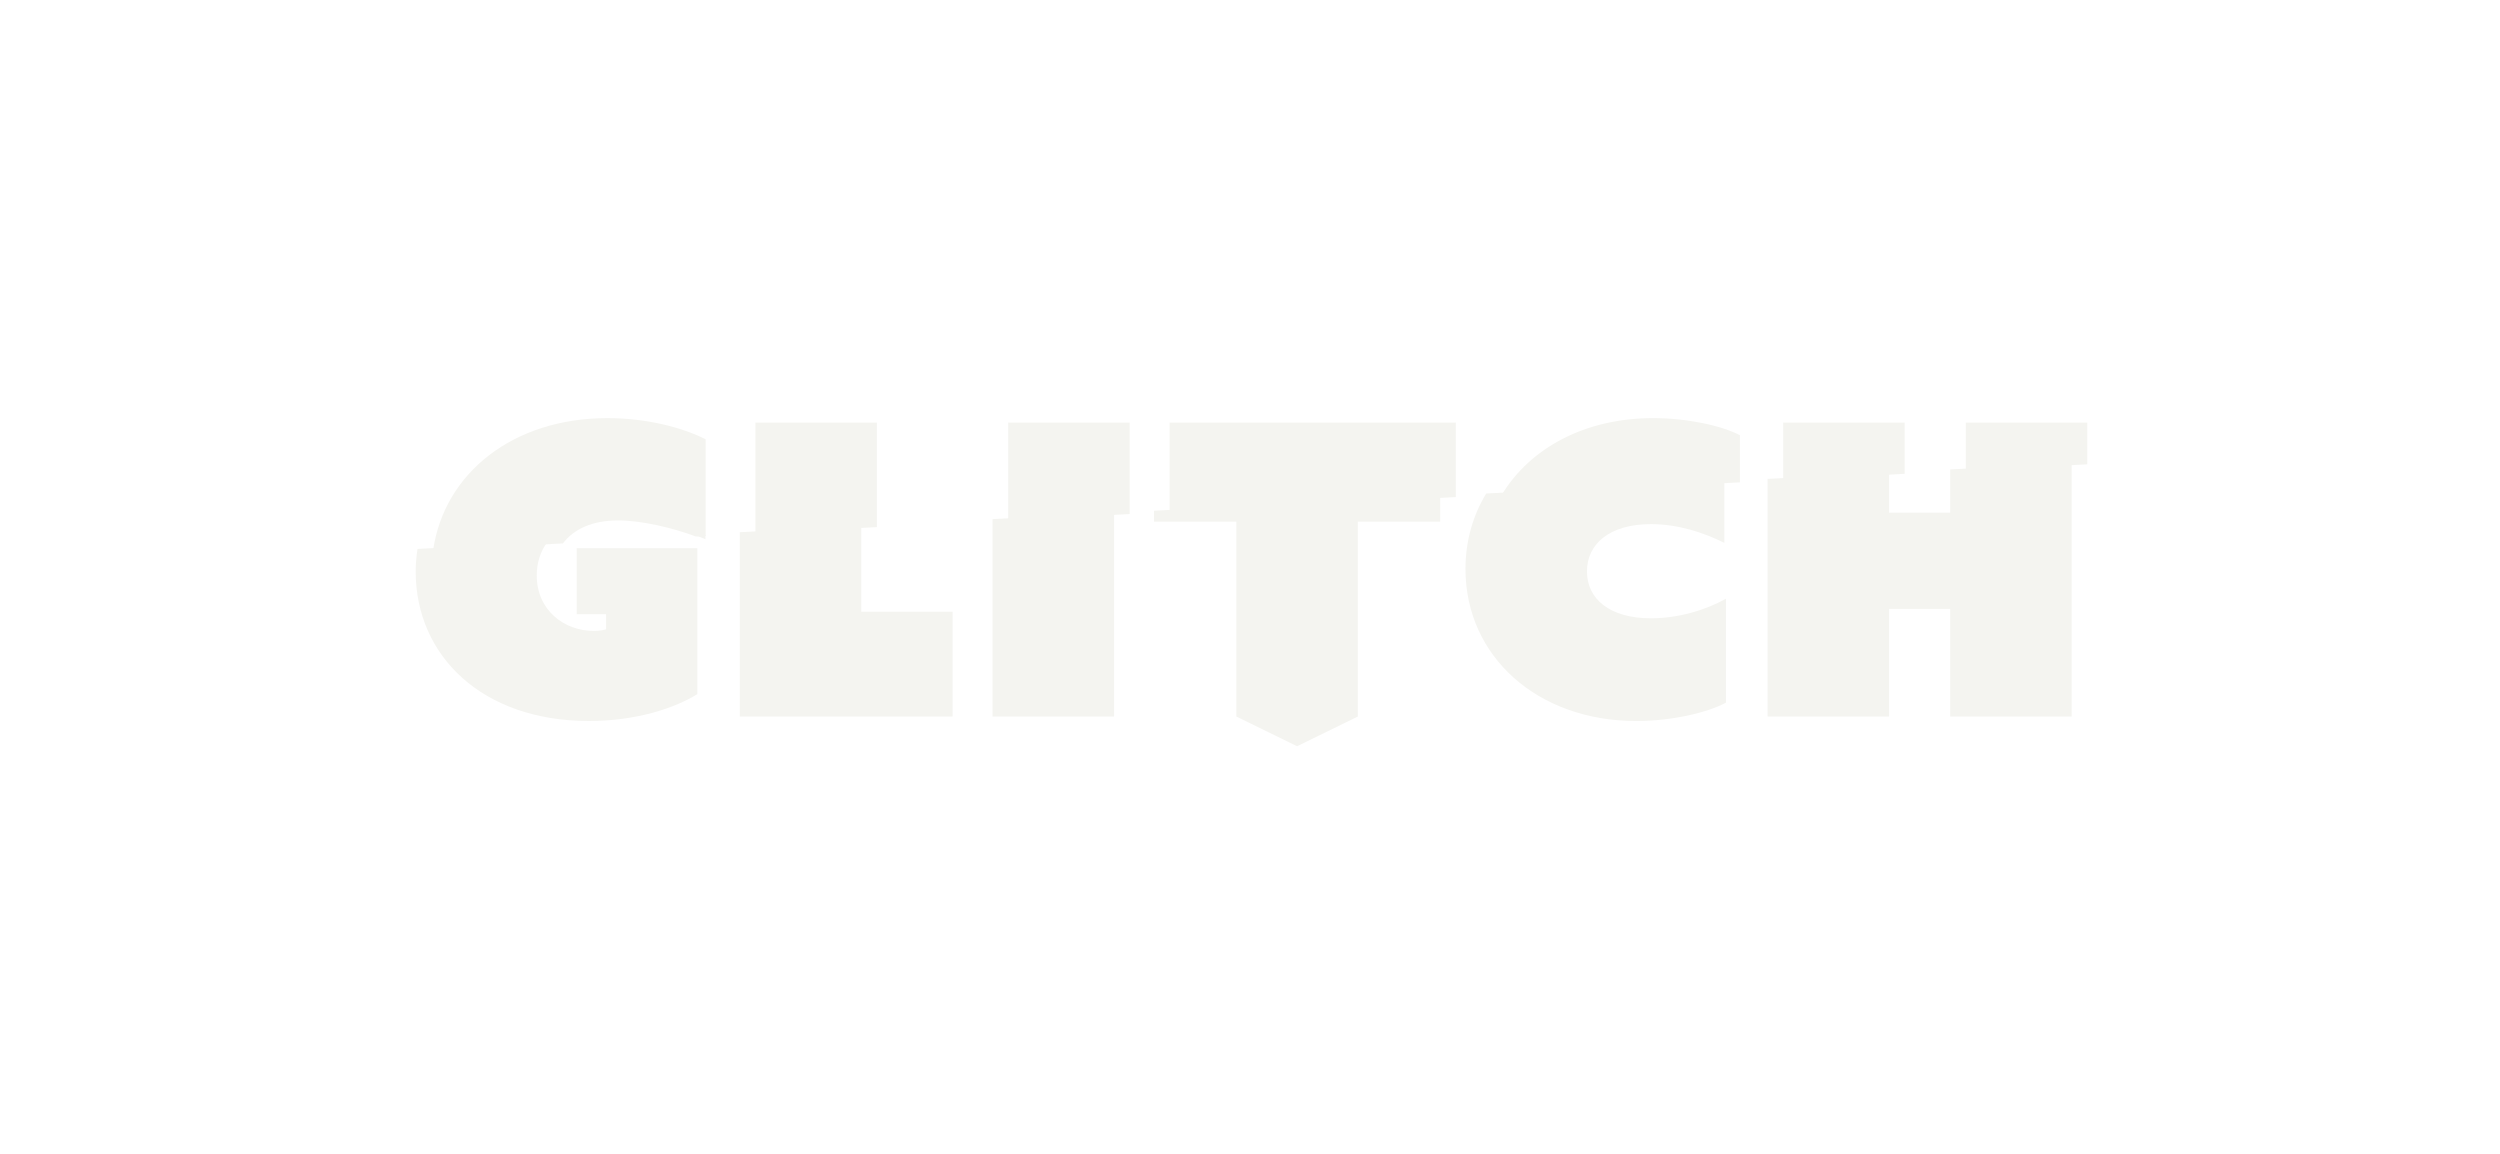
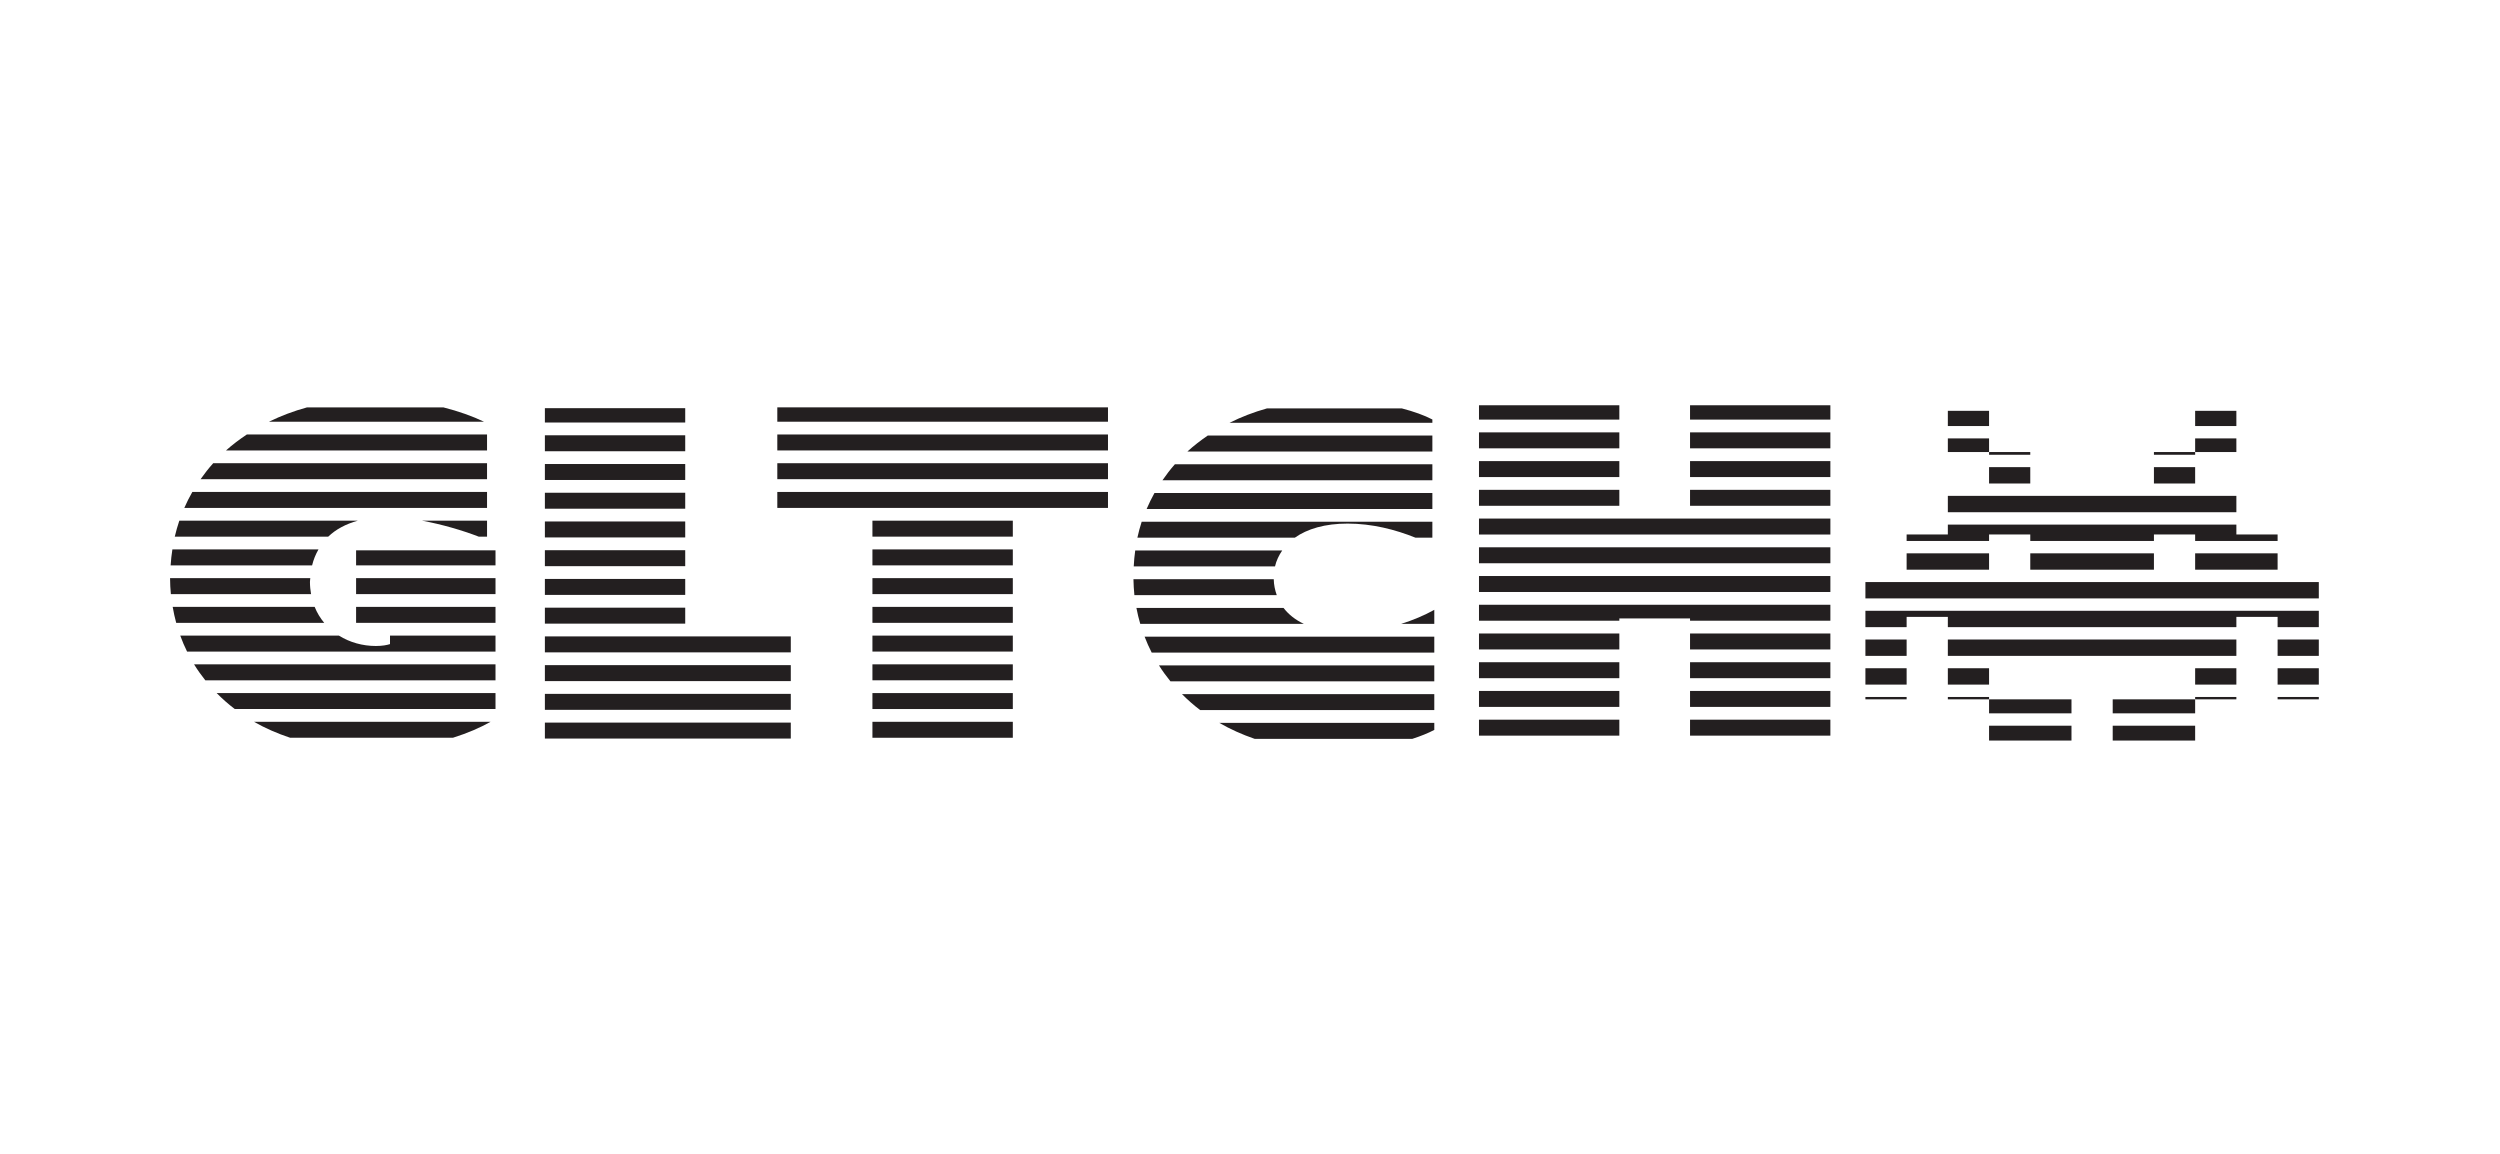
<svg xmlns="http://www.w3.org/2000/svg" version="1.1" id="Layer_1" x="0px" y="0px" width="325px" height="150px" viewBox="0 0 325 150" enable-background="new 0 0 325 150" xml:space="preserve">
  <g>
-     <path fill="#F4F4F0" d="M80.342,67.656c3.093,0,7.11,0.966,10.125,2.09l1.268-0.066V57.11c-3.021-1.537-7.684-2.755-12.771-2.755   c-12.246,0-21.195,7.127-22.658,17.164l16.875-0.875C74.556,68.817,76.953,67.656,80.342,67.656z" />
-     <path fill="#F4F4F0" d="M91.704,70.096v-0.572l-1.268,0.066C90.882,69.756,91.308,69.925,91.704,70.096z" />
-     <path fill="#F4F4F0" d="M74.972,79.848h3.815v1.959c-0.318,0.105-0.848,0.213-1.59,0.213c-3.869,0-7.419-2.703-7.419-7.208   c0-1.64,0.466-3.125,1.371-4.326l-16.875,0.875c-0.139,0.952-0.235,1.92-0.235,2.921c0,11.022,8.691,19.448,22.522,19.448   c6.306,0,11.288-1.748,14.096-3.498v-18.97H74.972V79.848z" />
-     <polygon fill="#F4F4F0" points="113.997,54.938 98.205,54.938 98.205,69.344 113.997,68.525  " />
-     <polygon fill="#F4F4F0" points="111.966,68.369 96.174,69.188 96.174,93.148 123.837,93.148 123.837,79.529 111.966,79.529  " />
-     <polygon fill="#F4F4F0" points="146.857,54.938 131.064,54.938 131.064,67.64 146.857,66.821  " />
-     <polygon fill="#F4F4F0" points="129.033,67.484 129.033,93.148 144.826,93.148 144.826,66.665  " />
-     <polygon fill="#F4F4F0" points="189.254,54.938 152.05,54.938 152.05,66.551 189.254,64.621  " />
-     <polygon fill="#F4F4F0" points="150.02,66.395 150.02,67.817 160.725,67.817 160.725,93.148 168.621,97.01 176.518,93.148    176.518,67.817 187.223,67.817 187.223,64.465  " />
-     <path fill="#F4F4F0" d="M226.193,56.58c-2.438-1.272-6.941-2.226-11.287-2.226c-8.861,0-16.002,3.9-19.67,9.957l30.957-1.606V56.58   z" />
-     <path fill="#F4F4F0" d="M206.305,74.283c0-3.551,2.914-6.147,8.32-6.147c3.549,0,6.889,1.113,9.539,2.438v-8.025l-30.957,1.606   c-1.729,2.853-2.695,6.179-2.695,9.81c0,11.395,9.381,19.768,22.205,19.768c4.557,0,9.168-1.061,11.658-2.385V77.833   c-2.648,1.483-6.199,2.545-9.75,2.545C209.219,80.377,206.305,77.833,206.305,74.283z" />
-     <polygon fill="#F4F4F0" points="247.607,54.938 231.814,54.938 231.814,62.413 247.607,61.594  " />
-     <polygon fill="#F4F4F0" points="271.348,54.938 255.557,54.938 255.557,61.181 271.348,60.362  " />
-     <polygon fill="#F4F4F0" points="253.525,61.025 253.525,66.651 245.576,66.651 245.576,61.438 229.785,62.257 229.785,93.148    245.576,93.148 245.576,79.159 253.525,79.159 253.525,93.148 269.316,93.148 269.316,60.206  " />
+     <path fill="#231F20" d="M63.315,58.559v-2.075H32.088c-0.959,0.64-1.871,1.323-2.707,2.075H63.315z" />
+     <path fill="#231F20" d="M62.917,54.823c-1.483-0.713-3.273-1.355-5.28-1.864H39.915c-1.754,0.479-3.404,1.107-4.948,1.864H62.917z" />
+     <path fill="#231F20" d="M54.863,67.688c2.584,0.477,5.218,1.245,7.37,2.075h1.083v-2.075H54.863z" />
+     <path fill="#231F20" d="M63.315,62.293v-2.075H27.717c-0.593,0.658-1.135,1.355-1.641,2.075H63.315z" />
+     <rect x="46.292" y="75.158" fill="#231F20" width="18.124" height="2.076" />
+     <rect x="46.292" y="78.895" fill="#231F20" width="18.124" height="2.075" />
+     <rect x="46.292" y="71.543" fill="#231F20" width="18.124" height="1.955" />
+     <path fill="#231F20" d="M63.315,66.028v-2.075H25.004c-0.386,0.671-0.733,1.363-1.044,2.075H63.315z" />
+     <path fill="#231F20" d="M64.416,92.174V90.1H28.165c0.728,0.739,1.511,1.433,2.357,2.074H64.416z" />
+     <path fill="#231F20" d="M64.416,84.704v-2.075H50.7v1.103c-0.365,0.12-0.982,0.247-1.84,0.247c-1.728,0-3.399-0.474-4.802-1.35   H23.433c0.258,0.71,0.553,1.404,0.885,2.075H64.416z" />
+     <path fill="#231F20" d="M64.416,88.439v-2.075H25.228c0.441,0.72,0.932,1.41,1.462,2.075H64.416z" />
+     <path fill="#231F20" d="M33.021,93.834c1.439,0.824,3.016,1.515,4.701,2.075h21.156c1.936-0.609,3.583-1.329,4.896-2.075H33.021z" />
+     <path fill="#231F20" d="M42.67,69.763c0.979-0.94,2.274-1.64,3.845-2.075H23.311c-0.23,0.678-0.423,1.37-0.59,2.075H42.67z" />
+     <path fill="#231F20" d="M42.148,80.97c-0.509-0.61-0.931-1.301-1.242-2.075H22.449c0.12,0.706,0.272,1.397,0.457,2.075H42.148z" />
+     <path fill="#231F20" d="M40.573,73.499c0.178-0.741,0.46-1.433,0.83-2.075H22.41c-0.107,0.681-0.184,1.372-0.229,2.075H40.573z" />
+     <path fill="#231F20" d="M40.437,77.234c-0.087-0.506-0.143-1.032-0.143-1.586c0-0.169,0.036-0.325,0.044-0.49H22.108   c0.003,0.702,0.039,1.396,0.104,2.076H40.437z" />
+   </g>
+   <g>
+     <rect x="70.835" y="64.057" fill="#231F20" width="18.244" height="2.075" />
+     <rect x="70.835" y="71.527" fill="#231F20" width="18.244" height="2.075" />
+     <rect x="70.835" y="67.792" fill="#231F20" width="18.244" height="2.075" />
+     <rect x="70.835" y="60.322" fill="#231F20" width="18.244" height="2.075" />
+     <rect x="70.835" y="53.063" fill="#231F20" width="18.244" height="1.864" />
+     <rect x="70.835" y="56.587" fill="#231F20" width="18.244" height="2.075" />
+     <rect x="70.835" y="82.733" fill="#231F20" width="31.968" height="2.074" />
+     <rect x="70.835" y="93.938" fill="#231F20" width="31.968" height="2.074" />
+     <rect x="70.835" y="75.262" fill="#231F20" width="18.244" height="2.076" />
+     <rect x="70.835" y="90.203" fill="#231F20" width="31.968" height="2.075" />
+     <rect x="70.835" y="86.468" fill="#231F20" width="31.968" height="2.075" />
+     <rect x="70.835" y="78.998" fill="#231F20" width="18.244" height="2.075" />
+   </g>
+   <g>
+     <path fill="#231F20" d="M186.208,66.166v-2.075H150.08c-0.374,0.671-0.713,1.363-1.017,2.075H186.208z" />
+     <path fill="#231F20" d="M165.75,73.636c0.173-0.755,0.507-1.441,0.938-2.075h-19.109c-0.098,0.681-0.159,1.373-0.194,2.075H165.75z   " />
+     <path fill="#231F20" d="M168.326,69.901c1.614-1.145,3.903-1.835,6.863-1.835c3.174,0,6.199,0.775,8.828,1.835h2.19v-2.075h-37.789   c-0.221,0.676-0.402,1.37-0.56,2.075H168.326z" />
+     <path fill="#231F20" d="M186.208,54.961v-0.428c-1.036-0.542-2.402-1.033-3.96-1.438h-17.549c-1.722,0.48-3.341,1.109-4.855,1.866   H186.208z" />
+     <path fill="#231F20" d="M186.458,81.105v-1.829c-1.279,0.717-2.748,1.34-4.317,1.829H186.458z" />
+     <path fill="#231F20" d="M186.208,58.696v-2.075h-29.199c-0.938,0.639-1.825,1.326-2.644,2.075H186.208z" />
+     <path fill="#231F20" d="M186.208,62.431v-2.075h-33.474c-0.584,0.658-1.116,1.354-1.611,2.075H186.208z" />
+     <path fill="#231F20" d="M165.979,77.37c-0.229-0.648-0.379-1.336-0.392-2.074h-18.239c0.017,0.7,0.049,1.396,0.123,2.074H165.979z" />
+     <path fill="#231F20" d="M186.458,92.311v-2.075h-32.802c0.737,0.739,1.522,1.437,2.367,2.075H186.458z" />
+     <path fill="#231F20" d="M186.458,93.971h-27.953c1.427,0.823,2.967,1.518,4.598,2.078h20.504c1.094-0.354,2.068-0.746,2.852-1.161   V93.971z" />
+     <path fill="#231F20" d="M186.458,88.575V86.5h-35.794c0.455,0.724,0.958,1.414,1.496,2.075H186.458z" />
+     <path fill="#231F20" d="M186.458,84.841v-2.075h-37.66c0.272,0.713,0.58,1.403,0.924,2.075H186.458z" />
+     <path fill="#231F20" d="M169.503,81.105c-1.12-0.528-1.999-1.235-2.645-2.075h-19.124c0.133,0.707,0.302,1.397,0.499,2.075H169.503   z" />
+   </g>
+   <g>
+     <rect x="219.705" y="56.208" fill="#231F20" width="18.244" height="2.075" />
+     <rect x="219.705" y="52.684" fill="#231F20" width="18.244" height="1.864" />
+     <rect x="219.705" y="59.943" fill="#231F20" width="18.244" height="2.075" />
+     <rect x="192.268" y="56.208" fill="#231F20" width="18.246" height="2.075" />
+     <rect x="192.268" y="52.684" fill="#231F20" width="18.246" height="1.864" />
+     <rect x="219.705" y="89.823" fill="#231F20" width="18.244" height="2.075" />
+     <rect x="219.705" y="86.089" fill="#231F20" width="18.244" height="2.075" />
+     <rect x="192.268" y="59.943" fill="#231F20" width="18.246" height="2.075" />
+     <rect x="219.705" y="82.354" fill="#231F20" width="18.244" height="2.075" />
+     <rect x="219.705" y="63.678" fill="#231F20" width="18.244" height="2.075" />
+     <rect x="192.268" y="86.089" fill="#231F20" width="18.246" height="2.075" />
+     <rect x="192.268" y="82.354" fill="#231F20" width="18.246" height="2.075" />
+     <rect x="192.268" y="89.823" fill="#231F20" width="18.246" height="2.075" />
+     <rect x="192.268" y="93.559" fill="#231F20" width="18.246" height="2.075" />
+     <rect x="219.705" y="93.559" fill="#231F20" width="18.244" height="2.075" />
+     <rect x="192.268" y="71.148" fill="#231F20" width="45.682" height="2.075" />
+     <polygon fill="#231F20" points="210.514,80.693 210.514,80.396 219.705,80.396 219.705,80.693 237.949,80.693 237.949,78.619    192.268,78.619 192.268,80.693  " />
+     <rect x="192.268" y="67.413" fill="#231F20" width="45.682" height="2.075" />
+     <rect x="192.268" y="63.678" fill="#231F20" width="18.246" height="2.075" />
+     <rect x="192.268" y="74.883" fill="#231F20" width="45.682" height="2.076" />
+   </g>
+   <g>
+     <g>
+       <rect x="101.05" y="63.954" fill="#231F20" width="42.988" height="2.075" />
+       <rect x="101.05" y="60.218" fill="#231F20" width="42.988" height="2.075" />
+       <rect x="113.416" y="67.688" fill="#231F20" width="18.25" height="2.075" />
+       <rect x="101.05" y="56.483" fill="#231F20" width="42.988" height="2.075" />
+       <rect x="113.416" y="71.423" fill="#231F20" width="18.25" height="2.075" />
+       <rect x="101.05" y="52.956" fill="#231F20" width="42.988" height="1.867" />
+       <rect x="113.416" y="86.364" fill="#231F20" width="18.25" height="2.075" />
+       <rect x="113.416" y="90.1" fill="#231F20" width="18.25" height="2.074" />
+       <rect x="113.416" y="82.629" fill="#231F20" width="18.25" height="2.075" />
+       <rect x="113.416" y="75.158" fill="#231F20" width="18.25" height="2.076" />
+       <rect x="113.416" y="78.895" fill="#231F20" width="18.25" height="2.075" />
+     </g>
+     <rect x="113.416" y="93.834" fill="#231F20" width="18.25" height="2.075" />
+   </g>
+   <g>
+     <rect x="263.936" y="71.933" fill="#231F20" width="16.075" height="2.127" />
+     <rect x="253.219" y="56.993" fill="#231F20" width="5.359" height="1.772" />
+     <rect x="285.369" y="71.933" fill="#231F20" width="10.719" height="2.127" />
+     <rect x="258.578" y="58.765" fill="#231F20" width="5.357" height="0.355" />
+     <rect x="280.011" y="58.765" fill="#231F20" width="5.358" height="0.355" />
+     <rect x="296.088" y="83.137" fill="#231F20" width="5.357" height="2.127" />
+     <rect x="285.369" y="56.993" fill="#231F20" width="5.359" height="1.772" />
+     <rect x="280.011" y="60.728" fill="#231F20" width="5.358" height="2.127" />
+     <rect x="296.088" y="86.871" fill="#231F20" width="5.357" height="2.127" />
+     <rect x="258.578" y="90.914" fill="#231F20" width="10.715" height="1.82" />
+     <rect x="296.088" y="90.607" fill="#231F20" width="5.357" height="0.307" />
+     <rect x="253.219" y="90.607" fill="#231F20" width="5.359" height="0.307" />
+     <rect x="253.219" y="83.137" fill="#231F20" width="37.51" height="2.127" />
+     <rect x="285.369" y="86.871" fill="#231F20" width="5.359" height="2.127" />
+     <rect x="253.219" y="86.871" fill="#231F20" width="5.359" height="2.127" />
+     <polygon fill="#231F20" points="247.861,69.481 247.861,70.325 258.578,70.325 258.578,69.481 263.936,69.481 263.936,70.325    280.011,70.325 280.011,69.481 285.369,69.481 285.369,70.325 296.088,70.325 296.088,69.481 290.729,69.481 290.729,68.198    253.219,68.198 253.219,69.481  " />
+     <rect x="274.652" y="94.342" fill="#231F20" width="10.717" height="1.93" />
+     <rect x="258.578" y="60.728" fill="#231F20" width="5.357" height="2.127" />
+     <rect x="274.652" y="90.914" fill="#231F20" width="10.717" height="1.82" />
+     <rect x="285.369" y="90.607" fill="#231F20" width="5.359" height="0.307" />
+     <rect x="242.504" y="90.607" fill="#231F20" width="5.357" height="0.307" />
+     <rect x="253.219" y="53.407" fill="#231F20" width="5.359" height="1.978" />
+     <rect x="285.369" y="53.407" fill="#231F20" width="5.359" height="1.978" />
+     <rect x="258.578" y="94.342" fill="#231F20" width="10.715" height="1.93" />
+     <rect x="242.504" y="86.871" fill="#231F20" width="5.357" height="2.127" />
+     <rect x="242.504" y="75.668" fill="#231F20" width="58.941" height="2.125" />
+     <rect x="253.219" y="64.462" fill="#231F20" width="37.51" height="2.127" />
+     <rect x="247.861" y="71.933" fill="#231F20" width="10.717" height="2.127" />
+     <polygon fill="#231F20" points="247.861,81.529 247.861,80.195 253.219,80.195 253.219,81.529 290.729,81.529 290.729,80.195    296.088,80.195 296.088,81.529 301.445,81.529 301.445,79.402 242.504,79.402 242.504,81.529  " />
+     <rect x="242.504" y="83.137" fill="#231F20" width="5.357" height="2.127" />
  </g>
</svg>
